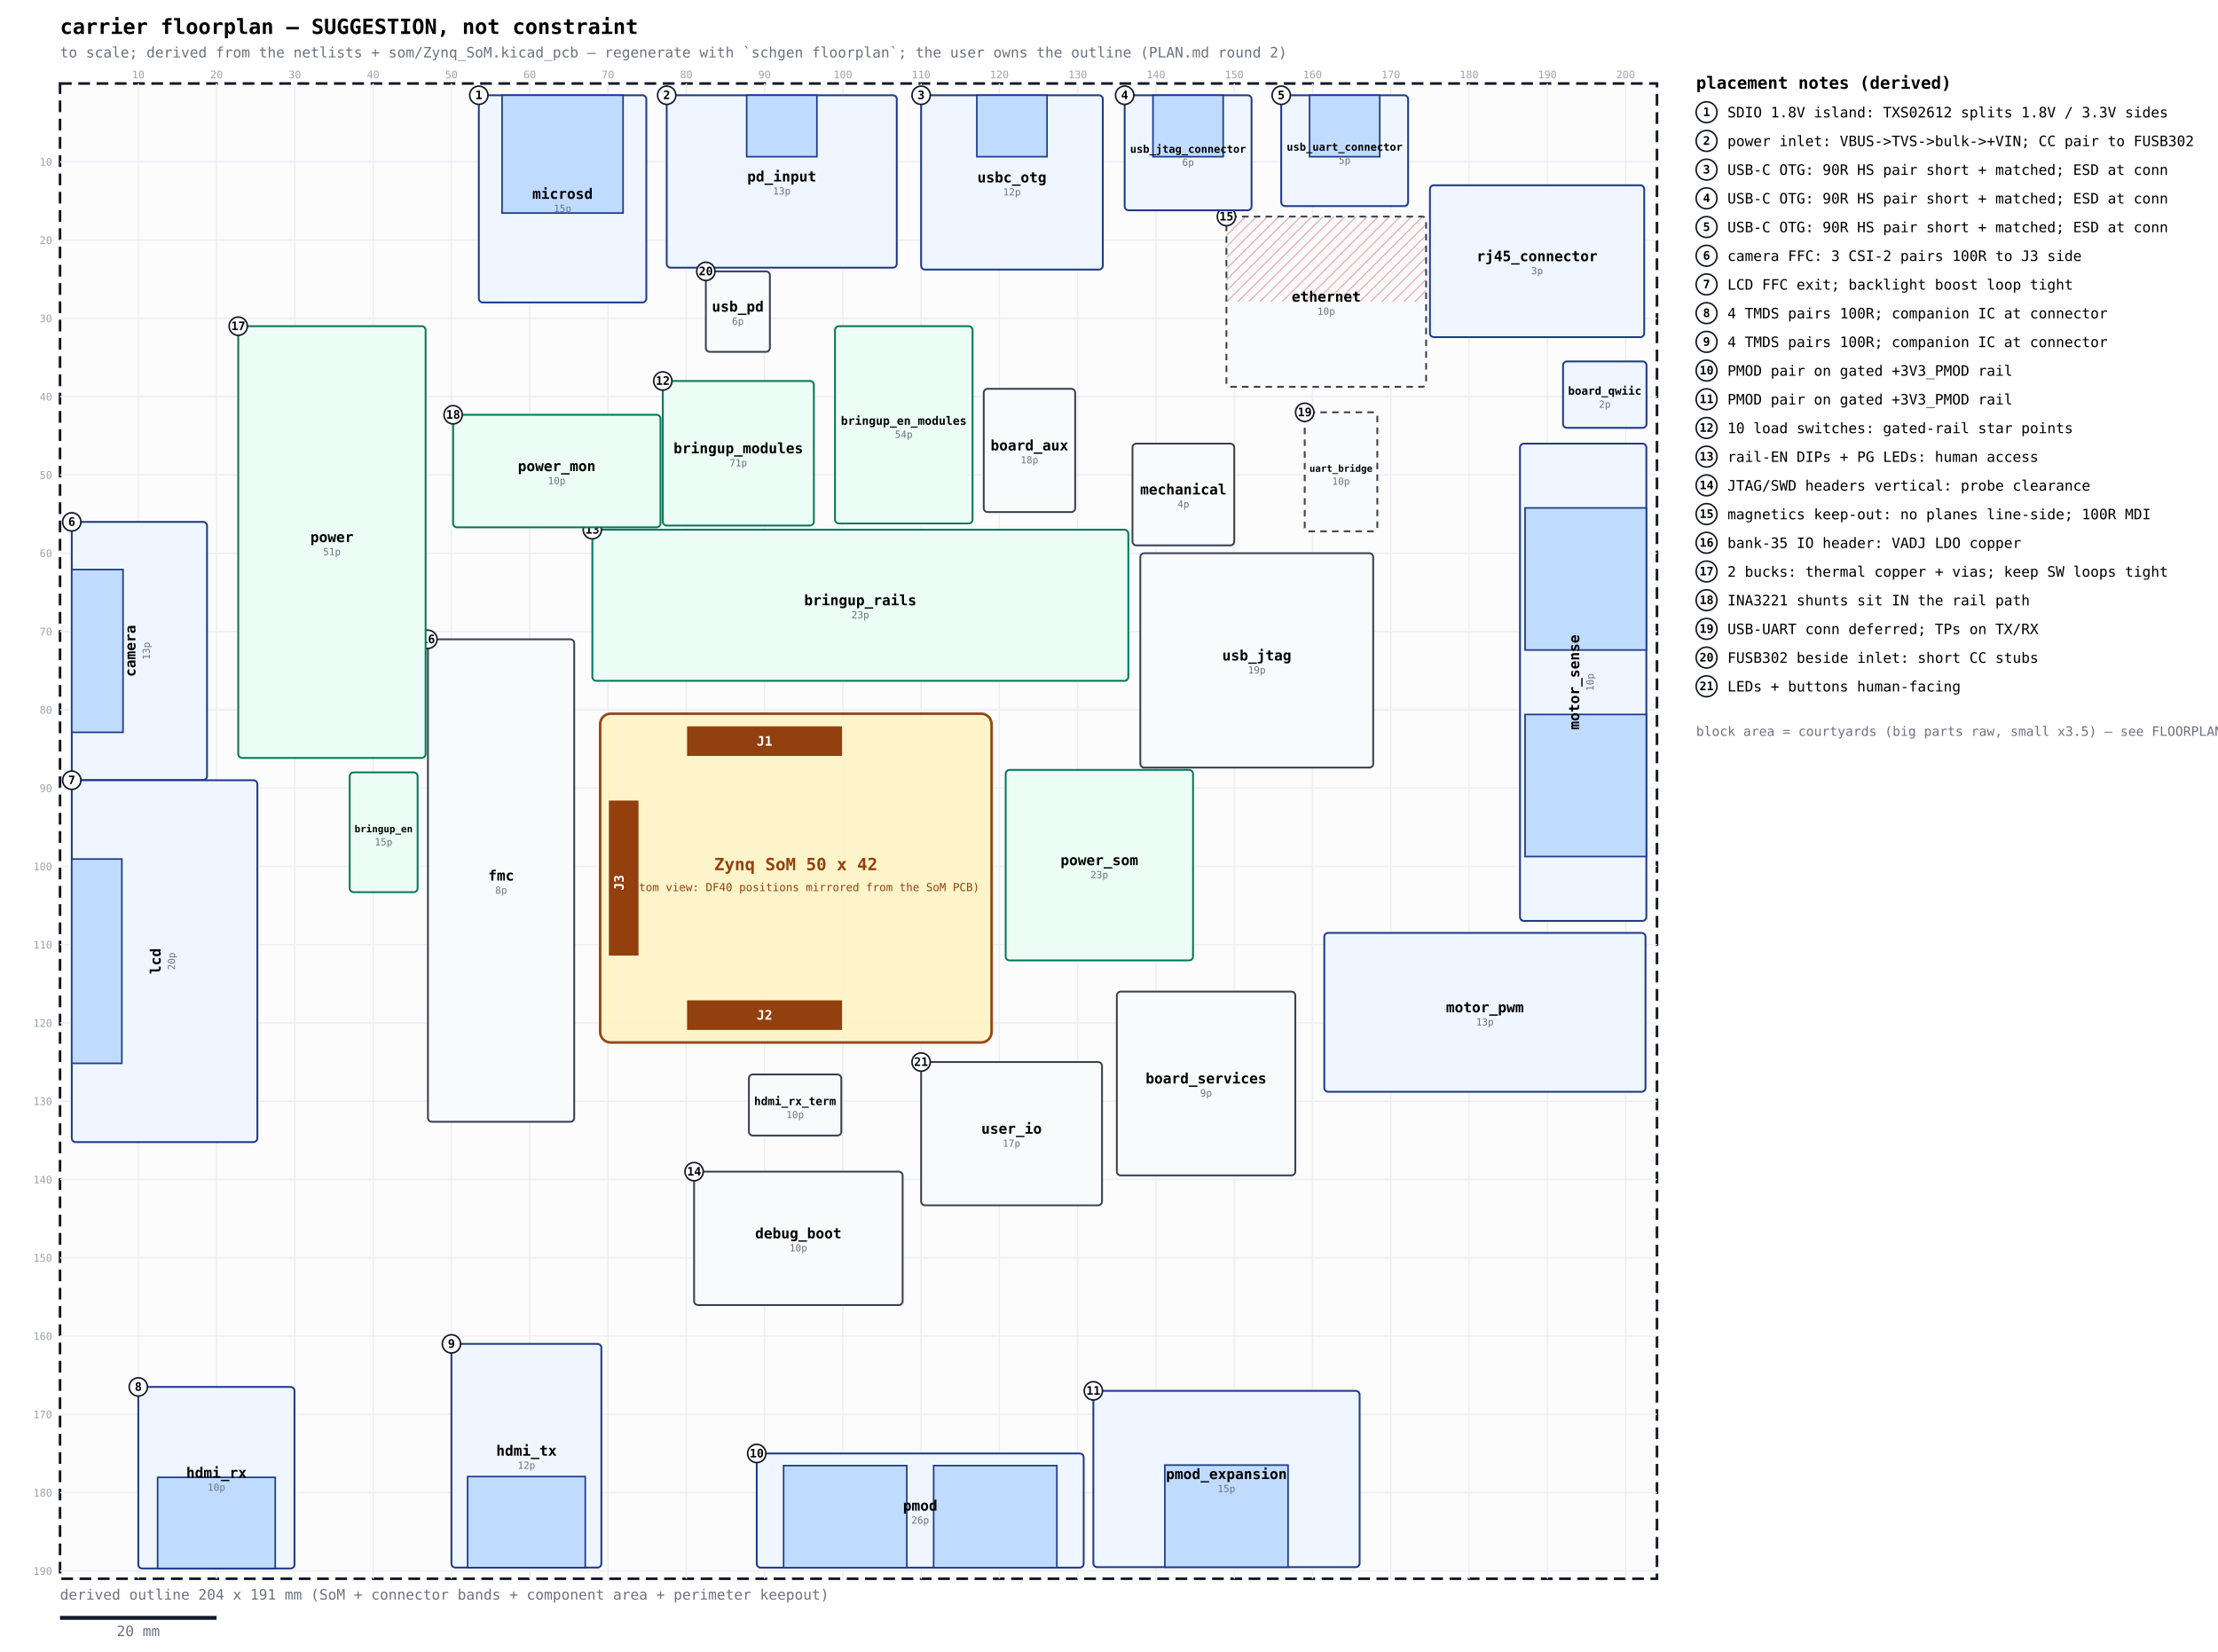
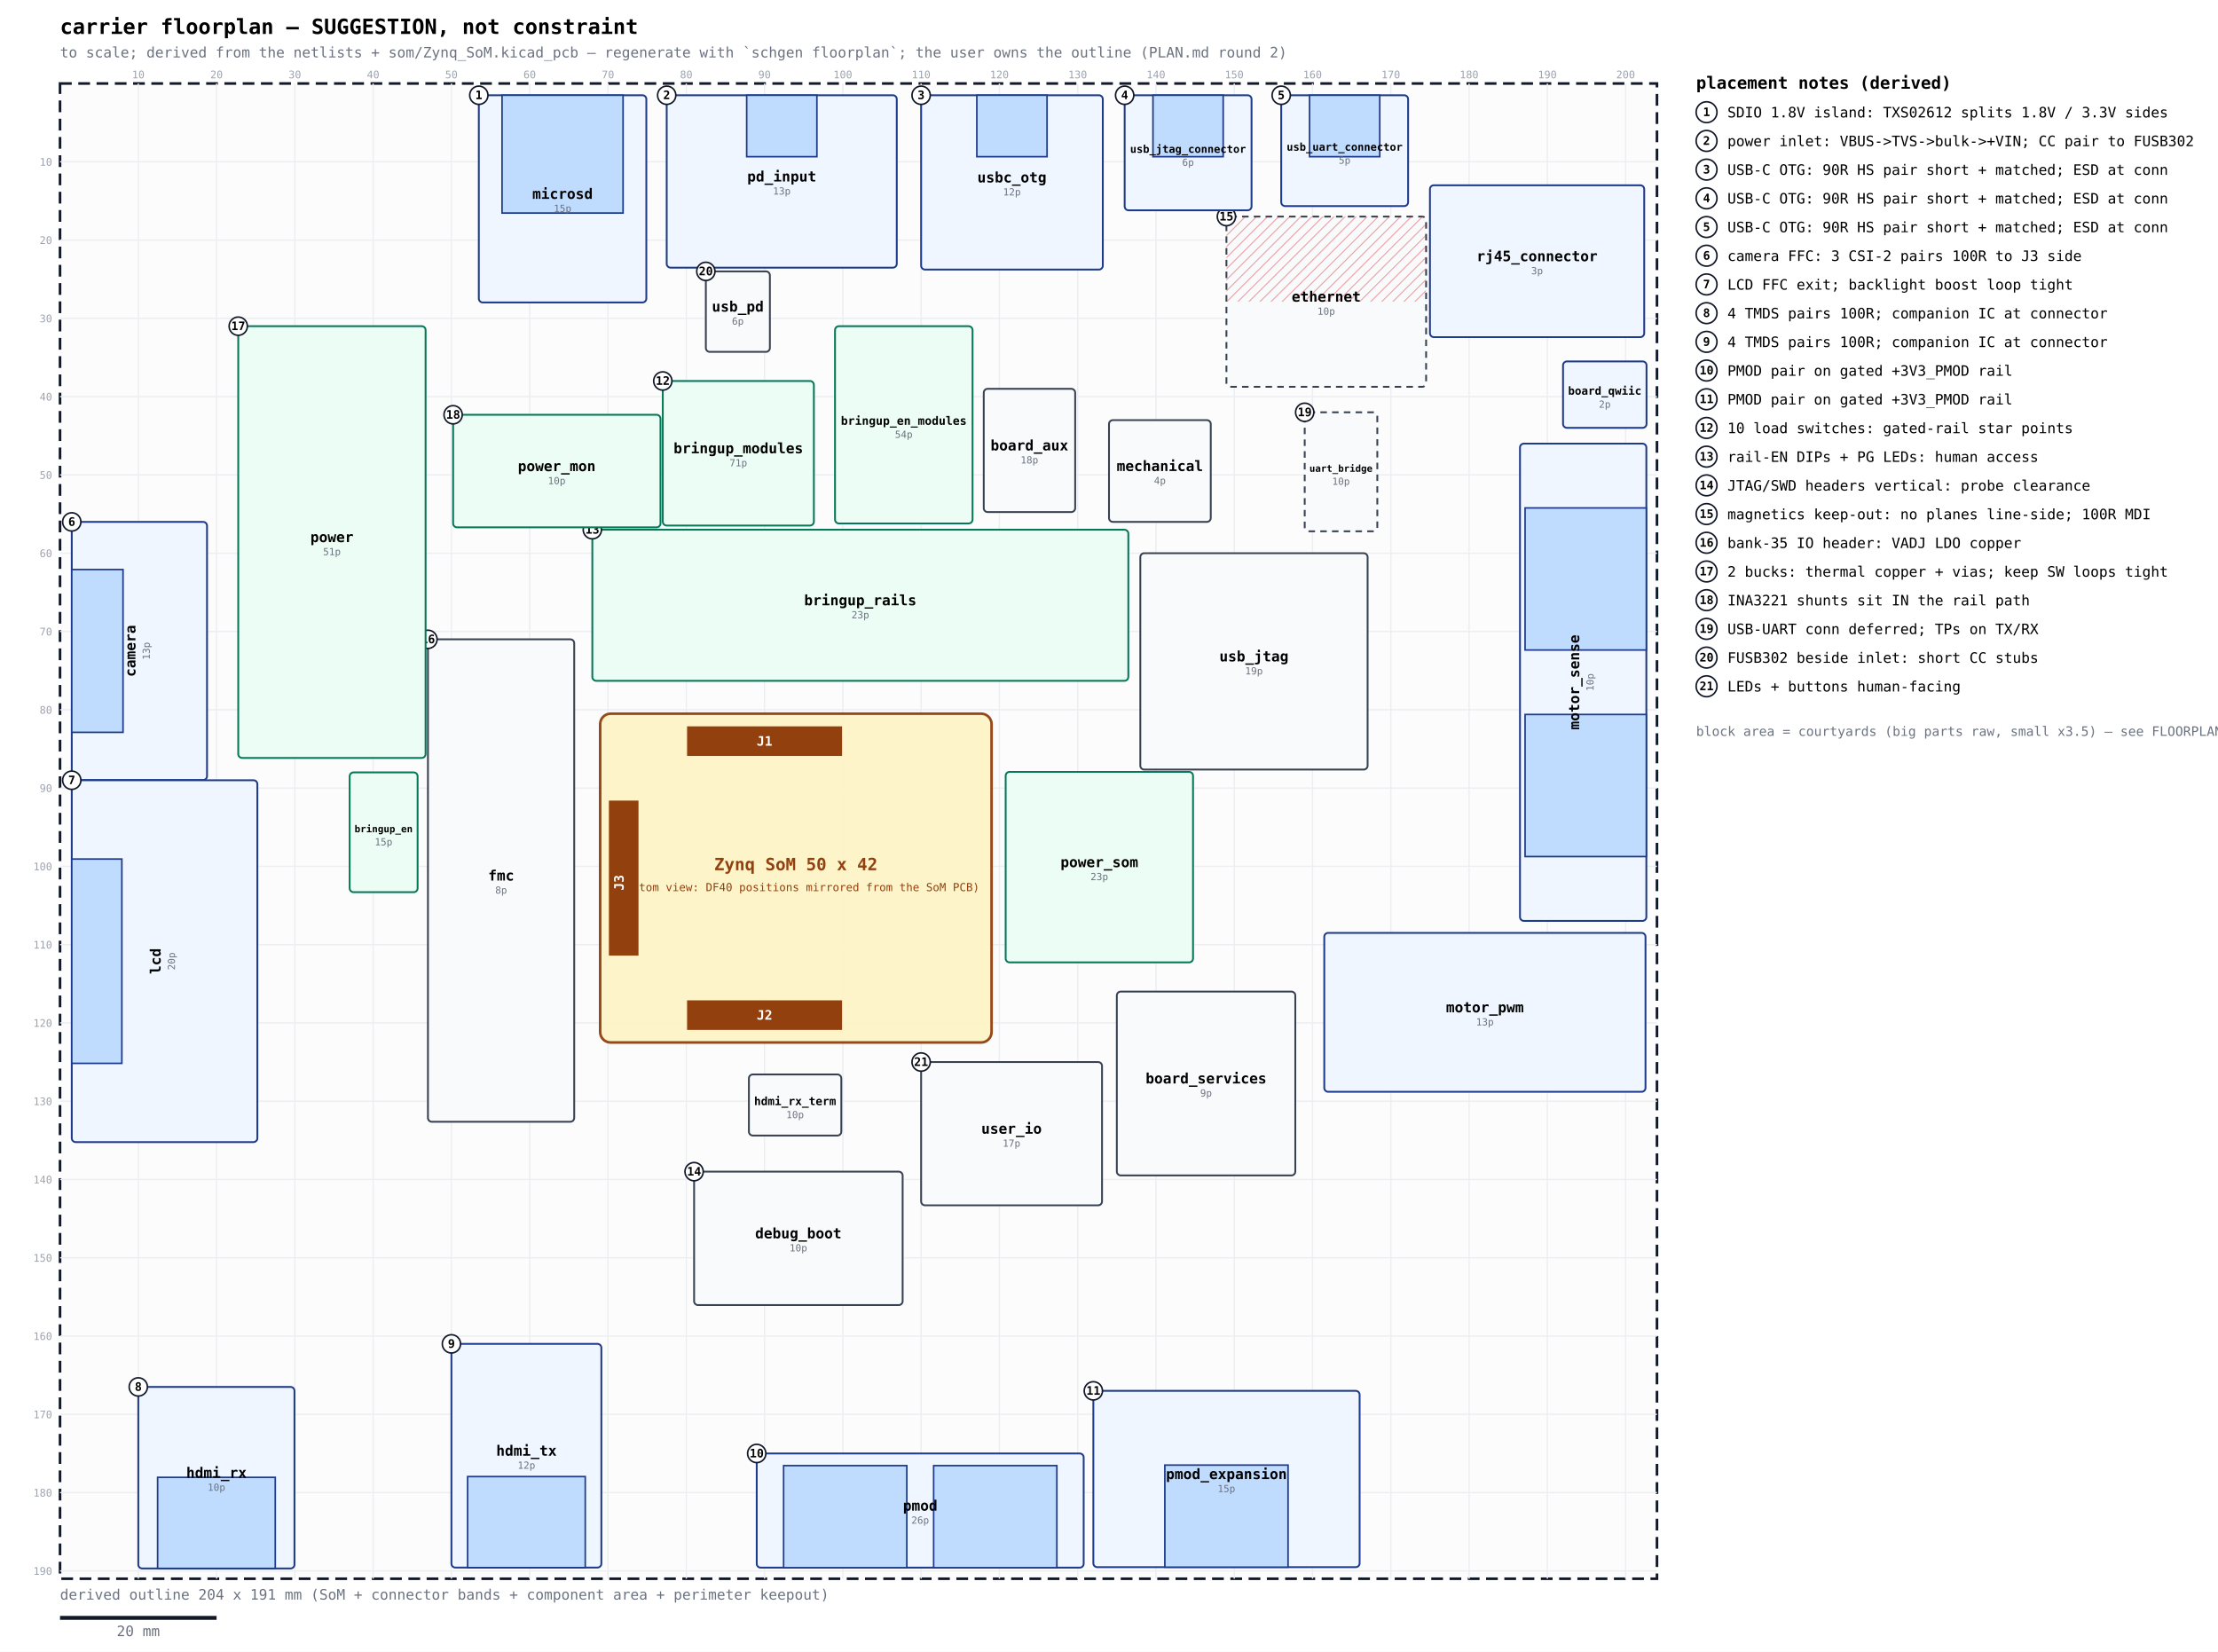
<svg xmlns="http://www.w3.org/2000/svg" viewBox="0 0 1700 1266" font-family="ui-monospace, SFMono-Regular, Menlo, monospace" font-size="11">
  <defs>
    <pattern id="keepout" width="6" height="6" patternUnits="userSpaceOnUse" patternTransform="rotate(45)">
      <line x1="0" y1="0" x2="0" y2="6" stroke="#dc2626" stroke-width="1.2" />
    </pattern>
  </defs>
  <rect width="1700" height="1266" fill="white" />
  <text x="46.0" y="26" font-size="16" font-weight="bold">carrier floorplan — SUGGESTION, not constraint</text>
  <text x="46.0" y="44" fill="#6b7280">to scale; derived from the netlists + som/Zynq_SoM.kicad_pcb — regenerate with `schgen floorplan`; the user owns the outline (PLAN.md round 2)</text>
  <rect x="46.0" y="64.0" width="1224" height="1146" fill="#fcfcfd" stroke="#111827" stroke-width="2" stroke-dasharray="9,5" />
  <line x1="106.0" y1="64.0" x2="106.0" y2="1210.0" stroke="#eceef1" stroke-width="1" />
  <text x="106.0" y="60.0" fill="#9ca3af" font-size="8" text-anchor="middle">10</text>
  <line x1="166.0" y1="64.0" x2="166.0" y2="1210.0" stroke="#eceef1" stroke-width="1" />
  <text x="166.0" y="60.0" fill="#9ca3af" font-size="8" text-anchor="middle">20</text>
  <line x1="226.0" y1="64.0" x2="226.0" y2="1210.0" stroke="#eceef1" stroke-width="1" />
  <text x="226.0" y="60.0" fill="#9ca3af" font-size="8" text-anchor="middle">30</text>
  <line x1="286.0" y1="64.0" x2="286.0" y2="1210.0" stroke="#eceef1" stroke-width="1" />
  <text x="286.0" y="60.0" fill="#9ca3af" font-size="8" text-anchor="middle">40</text>
  <line x1="346.0" y1="64.0" x2="346.0" y2="1210.0" stroke="#eceef1" stroke-width="1" />
  <text x="346.0" y="60.0" fill="#9ca3af" font-size="8" text-anchor="middle">50</text>
  <line x1="406.0" y1="64.0" x2="406.0" y2="1210.0" stroke="#eceef1" stroke-width="1" />
  <text x="406.0" y="60.0" fill="#9ca3af" font-size="8" text-anchor="middle">60</text>
  <line x1="466.0" y1="64.0" x2="466.0" y2="1210.0" stroke="#eceef1" stroke-width="1" />
  <text x="466.0" y="60.0" fill="#9ca3af" font-size="8" text-anchor="middle">70</text>
  <line x1="526.0" y1="64.0" x2="526.0" y2="1210.0" stroke="#eceef1" stroke-width="1" />
  <text x="526.0" y="60.0" fill="#9ca3af" font-size="8" text-anchor="middle">80</text>
  <line x1="586.0" y1="64.0" x2="586.0" y2="1210.0" stroke="#eceef1" stroke-width="1" />
  <text x="586.0" y="60.0" fill="#9ca3af" font-size="8" text-anchor="middle">90</text>
  <line x1="646.0" y1="64.0" x2="646.0" y2="1210.0" stroke="#eceef1" stroke-width="1" />
  <text x="646.0" y="60.0" fill="#9ca3af" font-size="8" text-anchor="middle">100</text>
  <line x1="706.0" y1="64.0" x2="706.0" y2="1210.0" stroke="#eceef1" stroke-width="1" />
  <text x="706.0" y="60.0" fill="#9ca3af" font-size="8" text-anchor="middle">110</text>
  <line x1="766.0" y1="64.0" x2="766.0" y2="1210.0" stroke="#eceef1" stroke-width="1" />
  <text x="766.0" y="60.0" fill="#9ca3af" font-size="8" text-anchor="middle">120</text>
  <line x1="826.0" y1="64.0" x2="826.0" y2="1210.0" stroke="#eceef1" stroke-width="1" />
  <text x="826.0" y="60.0" fill="#9ca3af" font-size="8" text-anchor="middle">130</text>
  <line x1="886.0" y1="64.0" x2="886.0" y2="1210.0" stroke="#eceef1" stroke-width="1" />
  <text x="886.0" y="60.0" fill="#9ca3af" font-size="8" text-anchor="middle">140</text>
  <line x1="946.0" y1="64.0" x2="946.0" y2="1210.0" stroke="#eceef1" stroke-width="1" />
  <text x="946.0" y="60.0" fill="#9ca3af" font-size="8" text-anchor="middle">150</text>
  <line x1="1006.0" y1="64.0" x2="1006.0" y2="1210.0" stroke="#eceef1" stroke-width="1" />
  <text x="1006.0" y="60.0" fill="#9ca3af" font-size="8" text-anchor="middle">160</text>
  <line x1="1066.0" y1="64.0" x2="1066.0" y2="1210.0" stroke="#eceef1" stroke-width="1" />
  <text x="1066.0" y="60.0" fill="#9ca3af" font-size="8" text-anchor="middle">170</text>
  <line x1="1126.0" y1="64.0" x2="1126.0" y2="1210.0" stroke="#eceef1" stroke-width="1" />
  <text x="1126.0" y="60.0" fill="#9ca3af" font-size="8" text-anchor="middle">180</text>
  <line x1="1186.0" y1="64.0" x2="1186.0" y2="1210.0" stroke="#eceef1" stroke-width="1" />
  <text x="1186.0" y="60.0" fill="#9ca3af" font-size="8" text-anchor="middle">190</text>
  <line x1="1246.0" y1="64.0" x2="1246.0" y2="1210.0" stroke="#eceef1" stroke-width="1" />
  <text x="1246.0" y="60.0" fill="#9ca3af" font-size="8" text-anchor="middle">200</text>
  <line x1="46.0" y1="124.0" x2="1270.0" y2="124.0" stroke="#eceef1" stroke-width="1" />
  <text x="40.0" y="127.0" fill="#9ca3af" font-size="8" text-anchor="end">10</text>
  <line x1="46.0" y1="184.0" x2="1270.0" y2="184.0" stroke="#eceef1" stroke-width="1" />
  <text x="40.0" y="187.0" fill="#9ca3af" font-size="8" text-anchor="end">20</text>
  <line x1="46.0" y1="244.0" x2="1270.0" y2="244.0" stroke="#eceef1" stroke-width="1" />
  <text x="40.0" y="247.0" fill="#9ca3af" font-size="8" text-anchor="end">30</text>
  <line x1="46.0" y1="304.0" x2="1270.0" y2="304.0" stroke="#eceef1" stroke-width="1" />
  <text x="40.0" y="307.0" fill="#9ca3af" font-size="8" text-anchor="end">40</text>
  <line x1="46.0" y1="364.0" x2="1270.0" y2="364.0" stroke="#eceef1" stroke-width="1" />
  <text x="40.0" y="367.0" fill="#9ca3af" font-size="8" text-anchor="end">50</text>
  <line x1="46.0" y1="424.0" x2="1270.0" y2="424.0" stroke="#eceef1" stroke-width="1" />
  <text x="40.0" y="427.0" fill="#9ca3af" font-size="8" text-anchor="end">60</text>
  <line x1="46.0" y1="484.0" x2="1270.0" y2="484.0" stroke="#eceef1" stroke-width="1" />
  <text x="40.0" y="487.0" fill="#9ca3af" font-size="8" text-anchor="end">70</text>
  <line x1="46.0" y1="544.0" x2="1270.0" y2="544.0" stroke="#eceef1" stroke-width="1" />
  <text x="40.0" y="547.0" fill="#9ca3af" font-size="8" text-anchor="end">80</text>
  <line x1="46.0" y1="604.0" x2="1270.0" y2="604.0" stroke="#eceef1" stroke-width="1" />
  <text x="40.0" y="607.0" fill="#9ca3af" font-size="8" text-anchor="end">90</text>
  <line x1="46.0" y1="664.0" x2="1270.0" y2="664.0" stroke="#eceef1" stroke-width="1" />
  <text x="40.0" y="667.0" fill="#9ca3af" font-size="8" text-anchor="end">100</text>
  <line x1="46.0" y1="724.0" x2="1270.0" y2="724.0" stroke="#eceef1" stroke-width="1" />
  <text x="40.0" y="727.0" fill="#9ca3af" font-size="8" text-anchor="end">110</text>
  <line x1="46.0" y1="784.0" x2="1270.0" y2="784.0" stroke="#eceef1" stroke-width="1" />
  <text x="40.0" y="787.0" fill="#9ca3af" font-size="8" text-anchor="end">120</text>
  <line x1="46.0" y1="844.0" x2="1270.0" y2="844.0" stroke="#eceef1" stroke-width="1" />
  <text x="40.0" y="847.0" fill="#9ca3af" font-size="8" text-anchor="end">130</text>
  <line x1="46.0" y1="904.0" x2="1270.0" y2="904.0" stroke="#eceef1" stroke-width="1" />
  <text x="40.0" y="907.0" fill="#9ca3af" font-size="8" text-anchor="end">140</text>
  <line x1="46.0" y1="964.0" x2="1270.0" y2="964.0" stroke="#eceef1" stroke-width="1" />
  <text x="40.0" y="967.0" fill="#9ca3af" font-size="8" text-anchor="end">150</text>
  <line x1="46.0" y1="1024.0" x2="1270.0" y2="1024.0" stroke="#eceef1" stroke-width="1" />
  <text x="40.0" y="1027.0" fill="#9ca3af" font-size="8" text-anchor="end">160</text>
  <line x1="46.0" y1="1084.0" x2="1270.0" y2="1084.0" stroke="#eceef1" stroke-width="1" />
  <text x="40.0" y="1087.0" fill="#9ca3af" font-size="8" text-anchor="end">170</text>
  <line x1="46.0" y1="1144.0" x2="1270.0" y2="1144.0" stroke="#eceef1" stroke-width="1" />
  <text x="40.0" y="1147.0" fill="#9ca3af" font-size="8" text-anchor="end">180</text>
  <line x1="46.0" y1="1204.0" x2="1270.0" y2="1204.0" stroke="#eceef1" stroke-width="1" />
  <text x="40.0" y="1207.0" fill="#9ca3af" font-size="8" text-anchor="end">190</text>
  <text x="46.0" y="1226.0" fill="#6b7280">derived outline 204 x 191 mm (SoM + connector bands + component area + perimeter keepout)</text>
  <rect x="754.0" y="298.0" width="70.08" height="94.464" rx="3" fill="#f9fafb" stroke="#374151" stroke-width="1.4" />
  <text x="789.0" y="345.2" text-anchor="middle" font-size="11.0" font-weight="bold">board_aux</text>
  <text x="789.0" y="355.2" text-anchor="middle" font-size="7.5" fill="#6b7280">18p</text>
  <rect x="1198.0" y="277.0" width="63.996" height="50.911" rx="3" fill="#eff6ff" stroke="#1e3a8a" stroke-width="1.4" />
  <text x="1230.0" y="302.5" text-anchor="middle" font-size="8.5" font-weight="bold">board_qwiic</text>
  <text x="1230.0" y="312.5" text-anchor="middle" font-size="7.5" fill="#6b7280">2p</text>
  <rect x="856.0" y="760.0" width="136.8" height="140.898" rx="3" fill="#f9fafb" stroke="#374151" stroke-width="1.4" />
  <text x="924.4" y="830.4" text-anchor="middle" font-size="11.0" font-weight="bold">board_services</text>
  <text x="924.4" y="840.4" text-anchor="middle" font-size="7.5" fill="#6b7280">9p</text>
  <rect x="268.0" y="592.0" width="52.08" height="91.8" rx="3" fill="#ecfdf5" stroke="#047857" stroke-width="1.4" />
  <text x="294.0" y="637.9" text-anchor="middle" font-size="7.4" font-weight="bold">bringup_en</text>
  <text x="294.0" y="647.9" text-anchor="middle" font-size="7.5" fill="#6b7280">15p</text>
  <rect x="640.0" y="250.0" width="105.42" height="151.2" rx="3" fill="#ecfdf5" stroke="#047857" stroke-width="1.4" />
  <text x="692.7" y="325.6" text-anchor="middle" font-size="8.9" font-weight="bold">bringup_en_modules</text>
  <text x="692.7" y="335.6" text-anchor="middle" font-size="7.5" fill="#6b7280">54p</text>
  <rect x="508.0" y="292.0" width="115.8" height="110.796" rx="3" fill="#ecfdf5" stroke="#047857" stroke-width="1.4" />
  <text x="565.9" y="347.4" text-anchor="middle" font-size="11.0" font-weight="bold">bringup_modules</text>
  <text x="565.9" y="357.4" text-anchor="middle" font-size="7.5" fill="#6b7280">71p</text>
  <circle cx="508" cy="292" r="7" fill="white" stroke="#111827" stroke-width="1.2" />
  <text x="508" y="295" text-anchor="middle" font-size="9" font-weight="bold">12</text>
  <rect x="454.0" y="406.0" width="410.82" height="115.8" rx="3" fill="#ecfdf5" stroke="#047857" stroke-width="1.4" />
  <text x="659.4" y="463.9" text-anchor="middle" font-size="11.0" font-weight="bold">bringup_rails</text>
  <text x="659.4" y="473.9" text-anchor="middle" font-size="7.5" fill="#6b7280">23p</text>
  <circle cx="454" cy="406" r="7" fill="white" stroke="#111827" stroke-width="1.2" />
  <text x="454" y="409" text-anchor="middle" font-size="9" font-weight="bold">13</text>
  <rect x="55.0" y="400.0" width="103.681" height="197.851" rx="3" fill="#eff6ff" stroke="#1e3a8a" stroke-width="1.4" />
  <rect x="55.0" y="436.5" width="39.3" height="124.8" fill="#bfdbfe" stroke="#1e3a8a" stroke-width="1.2" />
  <text x="103.8" y="498.9" text-anchor="middle" font-size="11.0" font-weight="bold" transform="rotate(-90 103.8 498.9)">camera</text>
  <text x="114.8" y="498.9" text-anchor="middle" font-size="7.5" fill="#6b7280" transform="rotate(-90 114.8 498.9)">13p</text>
  <circle cx="55" cy="400" r="7" fill="white" stroke="#111827" stroke-width="1.2" />
  <text x="55" y="403" text-anchor="middle" font-size="9" font-weight="bold">6</text>
  <rect x="532.0" y="898.0" width="159.84" height="102.264" rx="3" fill="#f9fafb" stroke="#374151" stroke-width="1.4" />
  <text x="611.9" y="949.1" text-anchor="middle" font-size="11.0" font-weight="bold">debug_boot</text>
  <text x="611.9" y="959.1" text-anchor="middle" font-size="7.5" fill="#6b7280">10p</text>
  <circle cx="532" cy="898" r="7" fill="white" stroke="#111827" stroke-width="1.2" />
  <text x="532" y="901" text-anchor="middle" font-size="9" font-weight="bold">14</text>
  <rect x="940.0" y="166.0" width="153.046" height="130.47" rx="3" fill="#f9fafb" stroke="#374151" stroke-width="1.4" stroke-dasharray="5,4" />
  <rect x="940" y="166" width="153.046" height="65.235" fill="url(#keepout)" opacity="0.5" />
  <text x="1016.5" y="231.2" text-anchor="middle" font-size="11.0" font-weight="bold">ethernet</text>
  <text x="1016.5" y="241.2" text-anchor="middle" font-size="7.5" fill="#6b7280">10p</text>
  <circle cx="940" cy="166" r="7" fill="white" stroke="#111827" stroke-width="1.2" />
  <text x="940" y="169" text-anchor="middle" font-size="9" font-weight="bold">15</text>
  <rect x="328.0" y="490.0" width="112.11" height="369.78" rx="3" fill="#f9fafb" stroke="#374151" stroke-width="1.4" />
  <text x="384.1" y="674.9" text-anchor="middle" font-size="11.0" font-weight="bold">fmc</text>
  <text x="384.1" y="684.9" text-anchor="middle" font-size="7.5" fill="#6b7280">8p</text>
  <circle cx="328" cy="490" r="7" fill="white" stroke="#111827" stroke-width="1.2" />
  <text x="328" y="493" text-anchor="middle" font-size="9" font-weight="bold">16</text>
  <rect x="106.0" y="1063.0" width="119.7" height="139.129" rx="3" fill="#eff6ff" stroke="#1e3a8a" stroke-width="1.4" />
  <rect x="120.8" y="1132.3" width="90.18" height="69.78" fill="#bfdbfe" stroke="#1e3a8a" stroke-width="1.2" />
  <text x="165.9" y="1132.6" text-anchor="middle" font-size="11.0" font-weight="bold">hdmi_rx</text>
  <text x="165.9" y="1142.6" text-anchor="middle" font-size="7.5" fill="#6b7280">10p</text>
  <circle cx="106" cy="1063" r="7" fill="white" stroke="#111827" stroke-width="1.2" />
  <text x="106" y="1066" text-anchor="middle" font-size="9" font-weight="bold">8</text>
  <rect x="574.0" y="823.5" width="70.83" height="46.83" rx="3" fill="#f9fafb" stroke="#374151" stroke-width="1.4" />
  <text x="609.4" y="847.0" text-anchor="middle" font-size="8.7" font-weight="bold">hdmi_rx_term</text>
  <text x="609.4" y="857.0" text-anchor="middle" font-size="7.5" fill="#6b7280">10p</text>
  <rect x="346.0" y="1030.0" width="114.928" height="171.436" rx="3" fill="#eff6ff" stroke="#1e3a8a" stroke-width="1.4" />
  <rect x="358.4" y="1131.7" width="90.18" height="69.78" fill="#bfdbfe" stroke="#1e3a8a" stroke-width="1.2" />
  <text x="403.5" y="1115.7" text-anchor="middle" font-size="11.0" font-weight="bold">hdmi_tx</text>
  <text x="403.5" y="1125.7" text-anchor="middle" font-size="7.5" fill="#6b7280">12p</text>
  <circle cx="346" cy="1030" r="7" fill="white" stroke="#111827" stroke-width="1.2" />
  <text x="346" y="1033" text-anchor="middle" font-size="9" font-weight="bold">9</text>
  <rect x="55.0" y="598.0" width="142.26" height="277.35" rx="3" fill="#eff6ff" stroke="#1e3a8a" stroke-width="1.4" />
  <rect x="55.0" y="658.4" width="38.4" height="156.6" fill="#bfdbfe" stroke="#1e3a8a" stroke-width="1.2" />
  <text x="123.1" y="736.7" text-anchor="middle" font-size="11.0" font-weight="bold" transform="rotate(-90 123.1 736.7)">lcd</text>
  <text x="134.1" y="736.7" text-anchor="middle" font-size="7.5" fill="#6b7280" transform="rotate(-90 134.1 736.7)">20p</text>
  <circle cx="55" cy="598" r="7" fill="white" stroke="#111827" stroke-width="1.2" />
  <text x="55" y="601" text-anchor="middle" font-size="9" font-weight="bold">7</text>
-   <rect x="868.0" y="340.0" width="78" height="78" rx="3" fill="#f9fafb" stroke="#374151" stroke-width="1.4" />
-   <text x="907.0" y="379.0" text-anchor="middle" font-size="11.0" font-weight="bold">mechanical</text>
-   <text x="907.0" y="389.0" text-anchor="middle" font-size="7.5" fill="#6b7280">4p</text>
+   <rect x="850.0" y="322.0" width="78" height="78" rx="3" fill="#f9fafb" stroke="#374151" stroke-width="1.4" />
+   <text x="889.0" y="361.0" text-anchor="middle" font-size="11.0" font-weight="bold">mechanical</text>
+   <text x="889.0" y="371.0" text-anchor="middle" font-size="7.5" fill="#6b7280">4p</text>
  <rect x="367.0" y="73.0" width="128.388" height="158.827" rx="3" fill="#eff6ff" stroke="#1e3a8a" stroke-width="1.4" />
  <rect x="384.8" y="73.0" width="92.76" height="90.3" fill="#bfdbfe" stroke="#1e3a8a" stroke-width="1.2" />
  <text x="431.2" y="152.4" text-anchor="middle" font-size="11.0" font-weight="bold">microsd</text>
  <text x="431.2" y="162.4" text-anchor="middle" font-size="7.5" fill="#6b7280">15p</text>
  <circle cx="367" cy="73" r="7" fill="white" stroke="#111827" stroke-width="1.2" />
  <text x="367" y="76" text-anchor="middle" font-size="9" font-weight="bold">1</text>
  <rect x="1015.0" y="715.0" width="246.209" height="121.8" rx="3" fill="#eff6ff" stroke="#1e3a8a" stroke-width="1.4" />
  <text x="1138.1" y="775.9" text-anchor="middle" font-size="11.0" font-weight="bold">motor_pwm</text>
  <text x="1138.1" y="785.9" text-anchor="middle" font-size="7.5" fill="#6b7280">13p</text>
  <rect x="1165.0" y="340.0" width="96.861" height="365.813" rx="3" fill="#eff6ff" stroke="#1e3a8a" stroke-width="1.4" />
  <rect x="1168.9" y="389.3" width="92.94" height="108.9" fill="#bfdbfe" stroke="#1e3a8a" stroke-width="1.2" />
  <rect x="1168.9" y="547.6" width="92.94" height="108.9" fill="#bfdbfe" stroke="#1e3a8a" stroke-width="1.2" />
  <text x="1210.4" y="522.9" text-anchor="middle" font-size="11.0" font-weight="bold" transform="rotate(-90 1210.4 522.9)">motor_sense</text>
  <text x="1221.4" y="522.9" text-anchor="middle" font-size="7.5" fill="#6b7280" transform="rotate(-90 1221.4 522.9)">10p</text>
  <rect x="511.0" y="73.0" width="176.341" height="132.158" rx="3" fill="#eff6ff" stroke="#1e3a8a" stroke-width="1.4" />
  <rect x="572.3" y="73.0" width="53.82" height="47.1" fill="#bfdbfe" stroke="#1e3a8a" stroke-width="1.2" />
  <text x="599.2" y="139.1" text-anchor="middle" font-size="11.0" font-weight="bold">pd_input</text>
  <text x="599.2" y="149.1" text-anchor="middle" font-size="7.5" fill="#6b7280">13p</text>
  <circle cx="511" cy="73" r="7" fill="white" stroke="#111827" stroke-width="1.2" />
  <text x="511" y="76" text-anchor="middle" font-size="9" font-weight="bold">2</text>
  <rect x="580.0" y="1114.0" width="250.59" height="87.504" rx="3" fill="#eff6ff" stroke="#1e3a8a" stroke-width="1.4" />
  <rect x="600.6" y="1123.3" width="94.44" height="78.24" fill="#bfdbfe" stroke="#1e3a8a" stroke-width="1.2" />
  <rect x="715.6" y="1123.3" width="94.44" height="78.24" fill="#bfdbfe" stroke="#1e3a8a" stroke-width="1.2" />
  <text x="705.3" y="1157.8" text-anchor="middle" font-size="11.0" font-weight="bold">pmod</text>
  <text x="705.3" y="1167.8" text-anchor="middle" font-size="7.5" fill="#6b7280">26p</text>
  <circle cx="580" cy="1114" r="7" fill="white" stroke="#111827" stroke-width="1.2" />
  <text x="580" y="1117" text-anchor="middle" font-size="9" font-weight="bold">10</text>
  <rect x="838.0" y="1066.0" width="204.09" height="135.138" rx="3" fill="#eff6ff" stroke="#1e3a8a" stroke-width="1.4" />
  <rect x="892.8" y="1122.9" width="94.44" height="78.24" fill="#bfdbfe" stroke="#1e3a8a" stroke-width="1.2" />
  <text x="940.0" y="1133.6" text-anchor="middle" font-size="11.0" font-weight="bold">pmod_expansion</text>
  <text x="940.0" y="1143.6" text-anchor="middle" font-size="7.5" fill="#6b7280">15p</text>
  <circle cx="838" cy="1066" r="7" fill="white" stroke="#111827" stroke-width="1.2" />
  <text x="838" y="1069" text-anchor="middle" font-size="9" font-weight="bold">11</text>
  <rect x="182.6" y="250.0" width="143.609" height="330.902" rx="3" fill="#ecfdf5" stroke="#047857" stroke-width="1.4" />
  <text x="254.4" y="415.5" text-anchor="middle" font-size="11.0" font-weight="bold">power</text>
  <text x="254.4" y="425.5" text-anchor="middle" font-size="7.5" fill="#6b7280">51p</text>
  <circle cx="182.6" cy="250" r="7" fill="white" stroke="#111827" stroke-width="1.2" />
  <text x="182.6" y="253" text-anchor="middle" font-size="9" font-weight="bold">17</text>
  <rect x="347.3" y="317.9" width="158.932" height="86.283" rx="3" fill="#ecfdf5" stroke="#047857" stroke-width="1.4" />
  <text x="426.7" y="361.1" text-anchor="middle" font-size="11.0" font-weight="bold">power_mon</text>
  <text x="426.7" y="371.1" text-anchor="middle" font-size="7.5" fill="#6b7280">10p</text>
  <circle cx="347.3" cy="317.9" r="7" fill="white" stroke="#111827" stroke-width="1.2" />
  <text x="347.3" y="320.9" text-anchor="middle" font-size="9" font-weight="bold">18</text>
-   <rect x="770.8" y="590.1" width="143.609" height="146.01" rx="3" fill="#ecfdf5" stroke="#047857" stroke-width="1.4" />
-   <text x="842.6" y="663.1" text-anchor="middle" font-size="11.0" font-weight="bold">power_som</text>
-   <text x="842.6" y="673.1" text-anchor="middle" font-size="7.5" fill="#6b7280">23p</text>
+   <rect x="770.8" y="591.6" width="143.609" height="146.01" rx="3" fill="#ecfdf5" stroke="#047857" stroke-width="1.4" />
+   <text x="842.6" y="664.6" text-anchor="middle" font-size="11.0" font-weight="bold">power_som</text>
+   <text x="842.6" y="674.6" text-anchor="middle" font-size="7.5" fill="#6b7280">23p</text>
  <rect x="1096.0" y="142.0" width="164.22" height="116.4" rx="3" fill="#eff6ff" stroke="#1e3a8a" stroke-width="1.4" />
  <text x="1178.1" y="200.2" text-anchor="middle" font-size="11.0" font-weight="bold">rj45_connector</text>
  <text x="1178.1" y="210.2" text-anchor="middle" font-size="7.5" fill="#6b7280">3p</text>
  <rect x="1000.0" y="316.0" width="55.651" height="91.2" rx="3" fill="#f9fafb" stroke="#374151" stroke-width="1.4" stroke-dasharray="5,4" />
  <text x="1027.8" y="361.6" text-anchor="middle" font-size="7.3" font-weight="bold">uart_bridge</text>
  <text x="1027.8" y="371.6" text-anchor="middle" font-size="7.5" fill="#6b7280">10p</text>
  <circle cx="1000" cy="316" r="7" fill="white" stroke="#111827" stroke-width="1.2" />
  <text x="1000" y="319" text-anchor="middle" font-size="9" font-weight="bold">19</text>
-   <rect x="874.0" y="424.0" width="178.501" height="164.322" rx="3" fill="#f9fafb" stroke="#374151" stroke-width="1.4" />
-   <text x="963.3" y="506.2" text-anchor="middle" font-size="11.0" font-weight="bold">usb_jtag</text>
-   <text x="963.3" y="516.2" text-anchor="middle" font-size="7.5" fill="#6b7280">19p</text>
+   <rect x="874.0" y="424.0" width="174.211" height="165.822" rx="3" fill="#f9fafb" stroke="#374151" stroke-width="1.4" />
+   <text x="961.1" y="506.9" text-anchor="middle" font-size="11.0" font-weight="bold">usb_jtag</text>
+   <text x="961.1" y="516.9" text-anchor="middle" font-size="7.5" fill="#6b7280">19p</text>
  <rect x="862.0" y="73.0" width="97.261" height="88.189" rx="3" fill="#eff6ff" stroke="#1e3a8a" stroke-width="1.4" />
  <rect x="883.7" y="73.0" width="53.82" height="47.1" fill="#bfdbfe" stroke="#1e3a8a" stroke-width="1.2" />
  <text x="910.6" y="117.1" text-anchor="middle" font-size="8.2" font-weight="bold">usb_jtag_connector</text>
  <text x="910.6" y="127.1" text-anchor="middle" font-size="7.5" fill="#6b7280">6p</text>
  <circle cx="862" cy="73" r="7" fill="white" stroke="#111827" stroke-width="1.2" />
  <text x="862" y="76" text-anchor="middle" font-size="9" font-weight="bold">4</text>
  <rect x="541.0" y="208.0" width="49.08" height="61.68" rx="3" fill="#f9fafb" stroke="#374151" stroke-width="1.4" />
  <text x="565.5" y="238.8" text-anchor="middle" font-size="11.0" font-weight="bold">usb_pd</text>
  <text x="565.5" y="248.8" text-anchor="middle" font-size="7.5" fill="#6b7280">6p</text>
  <circle cx="541" cy="208" r="7" fill="white" stroke="#111827" stroke-width="1.2" />
  <text x="541" y="211" text-anchor="middle" font-size="9" font-weight="bold">20</text>
  <rect x="982.0" y="73.0" width="97.261" height="84.949" rx="3" fill="#eff6ff" stroke="#1e3a8a" stroke-width="1.4" />
  <rect x="1003.7" y="73.0" width="53.82" height="47.1" fill="#bfdbfe" stroke="#1e3a8a" stroke-width="1.2" />
  <text x="1030.6" y="115.5" text-anchor="middle" font-size="8.2" font-weight="bold">usb_uart_connector</text>
  <text x="1030.6" y="125.5" text-anchor="middle" font-size="7.5" fill="#6b7280">5p</text>
  <circle cx="982" cy="73" r="7" fill="white" stroke="#111827" stroke-width="1.2" />
  <text x="982" y="76" text-anchor="middle" font-size="9" font-weight="bold">5</text>
  <rect x="706.0" y="73.0" width="139.259" height="133.609" rx="3" fill="#eff6ff" stroke="#1e3a8a" stroke-width="1.4" />
  <rect x="748.7" y="73.0" width="53.82" height="47.1" fill="#bfdbfe" stroke="#1e3a8a" stroke-width="1.2" />
  <text x="775.6" y="139.8" text-anchor="middle" font-size="11.0" font-weight="bold">usbc_otg</text>
  <text x="775.6" y="149.8" text-anchor="middle" font-size="7.5" fill="#6b7280">12p</text>
  <circle cx="706" cy="73" r="7" fill="white" stroke="#111827" stroke-width="1.2" />
  <text x="706" y="76" text-anchor="middle" font-size="9" font-weight="bold">3</text>
  <rect x="706.0" y="814.0" width="138.66" height="109.8" rx="3" fill="#f9fafb" stroke="#374151" stroke-width="1.4" />
  <text x="775.3" y="868.9" text-anchor="middle" font-size="11.0" font-weight="bold">user_io</text>
  <text x="775.3" y="878.9" text-anchor="middle" font-size="7.5" fill="#6b7280">17p</text>
  <circle cx="706" cy="814" r="7" fill="white" stroke="#111827" stroke-width="1.2" />
  <text x="706" y="817" text-anchor="middle" font-size="9" font-weight="bold">21</text>
  <rect x="460.0" y="547.0" width="300" height="252" rx="8" fill="#fef3c7" stroke="#92400e" stroke-width="2" opacity="0.95" />
  <text x="610" y="667" text-anchor="middle" font-size="13" font-weight="bold" fill="#92400e">Zynq SoM 50 x 42</text>
  <text x="610" y="683" text-anchor="middle" font-size="8.5" fill="#92400e">(bottom view: DF40 positions mirrored from the SoM PCB)</text>
  <rect x="526.6" y="556.7" width="118.8" height="22.68" fill="#92400e" />
  <text x="586.0" y="571.5" text-anchor="middle" font-size="10" font-weight="bold" fill="white">J1</text>
  <rect x="526.6" y="766.7" width="118.8" height="22.68" fill="#92400e" />
  <text x="586.0" y="781.5" text-anchor="middle" font-size="10" font-weight="bold" fill="white">J2</text>
  <rect x="466.7" y="613.6" width="22.68" height="118.8" fill="#92400e" />
  <text x="478.0" y="676.5" text-anchor="middle" font-size="10" font-weight="bold" fill="white" transform="rotate(-90 478.0 676.5)">J3</text>
  <line x1="46.0" y1="1240.0" x2="166.0" y2="1240.0" stroke="#111827" stroke-width="3" />
  <text x="106.0" y="1254.0" text-anchor="middle" fill="#6b7280">20 mm</text>
  <text x="1300" y="68" font-size="13" font-weight="bold">placement notes (derived)</text>
  <circle cx="1308" cy="86" r="8" fill="white" stroke="#111827" stroke-width="1.2" />
  <text x="1308" y="89" text-anchor="middle" font-size="9" font-weight="bold">1</text>
  <text x="1324" y="90">SDIO 1.8V island: TXS02612 splits 1.8V / 3.3V sides</text>
  <circle cx="1308" cy="108" r="8" fill="white" stroke="#111827" stroke-width="1.2" />
  <text x="1308" y="111" text-anchor="middle" font-size="9" font-weight="bold">2</text>
  <text x="1324" y="112">power inlet: VBUS-&gt;TVS-&gt;bulk-&gt;+VIN; CC pair to FUSB302</text>
  <circle cx="1308" cy="130" r="8" fill="white" stroke="#111827" stroke-width="1.2" />
  <text x="1308" y="133" text-anchor="middle" font-size="9" font-weight="bold">3</text>
  <text x="1324" y="134">USB-C OTG: 90R HS pair short + matched; ESD at conn</text>
  <circle cx="1308" cy="152" r="8" fill="white" stroke="#111827" stroke-width="1.2" />
  <text x="1308" y="155" text-anchor="middle" font-size="9" font-weight="bold">4</text>
  <text x="1324" y="156">USB-C OTG: 90R HS pair short + matched; ESD at conn</text>
  <circle cx="1308" cy="174" r="8" fill="white" stroke="#111827" stroke-width="1.2" />
  <text x="1308" y="177" text-anchor="middle" font-size="9" font-weight="bold">5</text>
  <text x="1324" y="178">USB-C OTG: 90R HS pair short + matched; ESD at conn</text>
  <circle cx="1308" cy="196" r="8" fill="white" stroke="#111827" stroke-width="1.2" />
  <text x="1308" y="199" text-anchor="middle" font-size="9" font-weight="bold">6</text>
  <text x="1324" y="200">camera FFC: 3 CSI-2 pairs 100R to J3 side</text>
  <circle cx="1308" cy="218" r="8" fill="white" stroke="#111827" stroke-width="1.2" />
  <text x="1308" y="221" text-anchor="middle" font-size="9" font-weight="bold">7</text>
  <text x="1324" y="222">LCD FFC exit; backlight boost loop tight</text>
  <circle cx="1308" cy="240" r="8" fill="white" stroke="#111827" stroke-width="1.2" />
  <text x="1308" y="243" text-anchor="middle" font-size="9" font-weight="bold">8</text>
  <text x="1324" y="244">4 TMDS pairs 100R; companion IC at connector</text>
  <circle cx="1308" cy="262" r="8" fill="white" stroke="#111827" stroke-width="1.2" />
  <text x="1308" y="265" text-anchor="middle" font-size="9" font-weight="bold">9</text>
  <text x="1324" y="266">4 TMDS pairs 100R; companion IC at connector</text>
  <circle cx="1308" cy="284" r="8" fill="white" stroke="#111827" stroke-width="1.2" />
  <text x="1308" y="287" text-anchor="middle" font-size="9" font-weight="bold">10</text>
  <text x="1324" y="288">PMOD pair on gated +3V3_PMOD rail</text>
  <circle cx="1308" cy="306" r="8" fill="white" stroke="#111827" stroke-width="1.2" />
  <text x="1308" y="309" text-anchor="middle" font-size="9" font-weight="bold">11</text>
  <text x="1324" y="310">PMOD pair on gated +3V3_PMOD rail</text>
  <circle cx="1308" cy="328" r="8" fill="white" stroke="#111827" stroke-width="1.2" />
  <text x="1308" y="331" text-anchor="middle" font-size="9" font-weight="bold">12</text>
  <text x="1324" y="332">10 load switches: gated-rail star points</text>
  <circle cx="1308" cy="350" r="8" fill="white" stroke="#111827" stroke-width="1.2" />
  <text x="1308" y="353" text-anchor="middle" font-size="9" font-weight="bold">13</text>
  <text x="1324" y="354">rail-EN DIPs + PG LEDs: human access</text>
  <circle cx="1308" cy="372" r="8" fill="white" stroke="#111827" stroke-width="1.2" />
  <text x="1308" y="375" text-anchor="middle" font-size="9" font-weight="bold">14</text>
  <text x="1324" y="376">JTAG/SWD headers vertical: probe clearance</text>
  <circle cx="1308" cy="394" r="8" fill="white" stroke="#111827" stroke-width="1.2" />
  <text x="1308" y="397" text-anchor="middle" font-size="9" font-weight="bold">15</text>
  <text x="1324" y="398">magnetics keep-out: no planes line-side; 100R MDI</text>
  <circle cx="1308" cy="416" r="8" fill="white" stroke="#111827" stroke-width="1.2" />
  <text x="1308" y="419" text-anchor="middle" font-size="9" font-weight="bold">16</text>
  <text x="1324" y="420">bank-35 IO header: VADJ LDO copper</text>
  <circle cx="1308" cy="438" r="8" fill="white" stroke="#111827" stroke-width="1.2" />
  <text x="1308" y="441" text-anchor="middle" font-size="9" font-weight="bold">17</text>
  <text x="1324" y="442">2 bucks: thermal copper + vias; keep SW loops tight</text>
  <circle cx="1308" cy="460" r="8" fill="white" stroke="#111827" stroke-width="1.2" />
  <text x="1308" y="463" text-anchor="middle" font-size="9" font-weight="bold">18</text>
  <text x="1324" y="464">INA3221 shunts sit IN the rail path</text>
  <circle cx="1308" cy="482" r="8" fill="white" stroke="#111827" stroke-width="1.2" />
  <text x="1308" y="485" text-anchor="middle" font-size="9" font-weight="bold">19</text>
  <text x="1324" y="486">USB-UART conn deferred; TPs on TX/RX</text>
  <circle cx="1308" cy="504" r="8" fill="white" stroke="#111827" stroke-width="1.2" />
  <text x="1308" y="507" text-anchor="middle" font-size="9" font-weight="bold">20</text>
  <text x="1324" y="508">FUSB302 beside inlet: short CC stubs</text>
  <circle cx="1308" cy="526" r="8" fill="white" stroke="#111827" stroke-width="1.2" />
  <text x="1308" y="529" text-anchor="middle" font-size="9" font-weight="bold">21</text>
  <text x="1324" y="530">LEDs + buttons human-facing</text>
  <text x="1300" y="564" fill="#6b7280" font-size="10">block area = courtyards (big parts raw, small x3.5) — see FLOORPLAN.md</text>
</svg>
